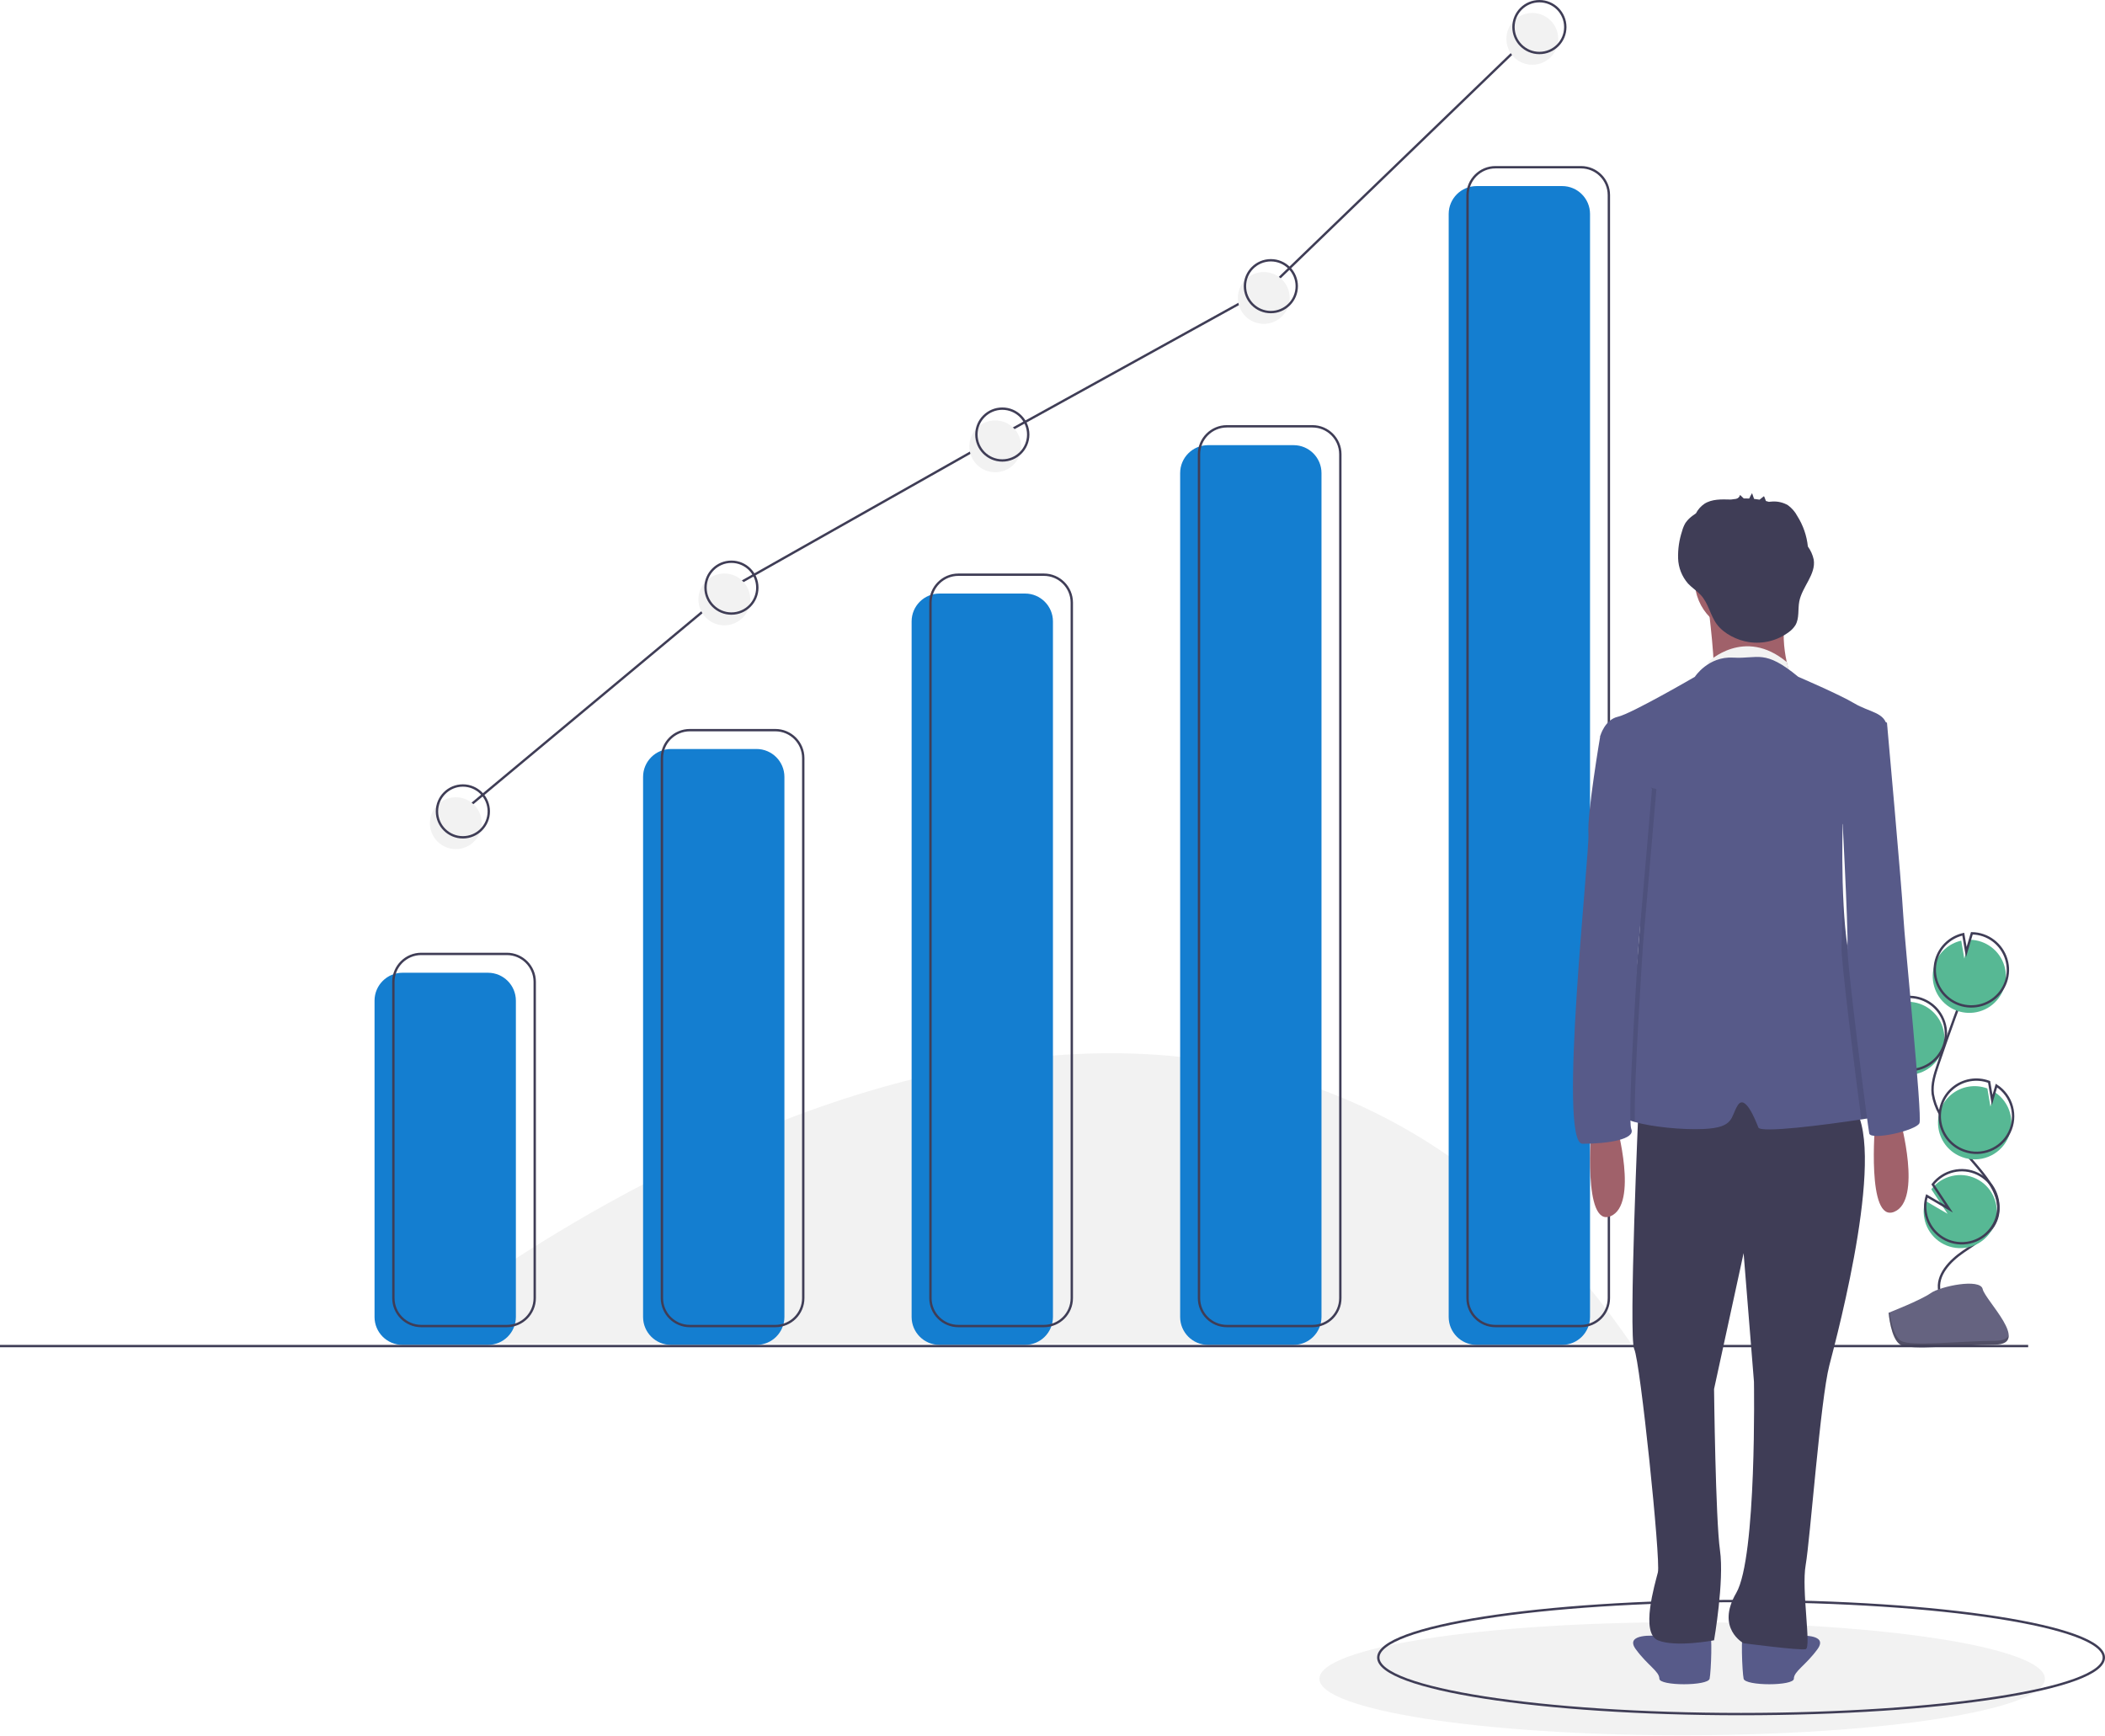
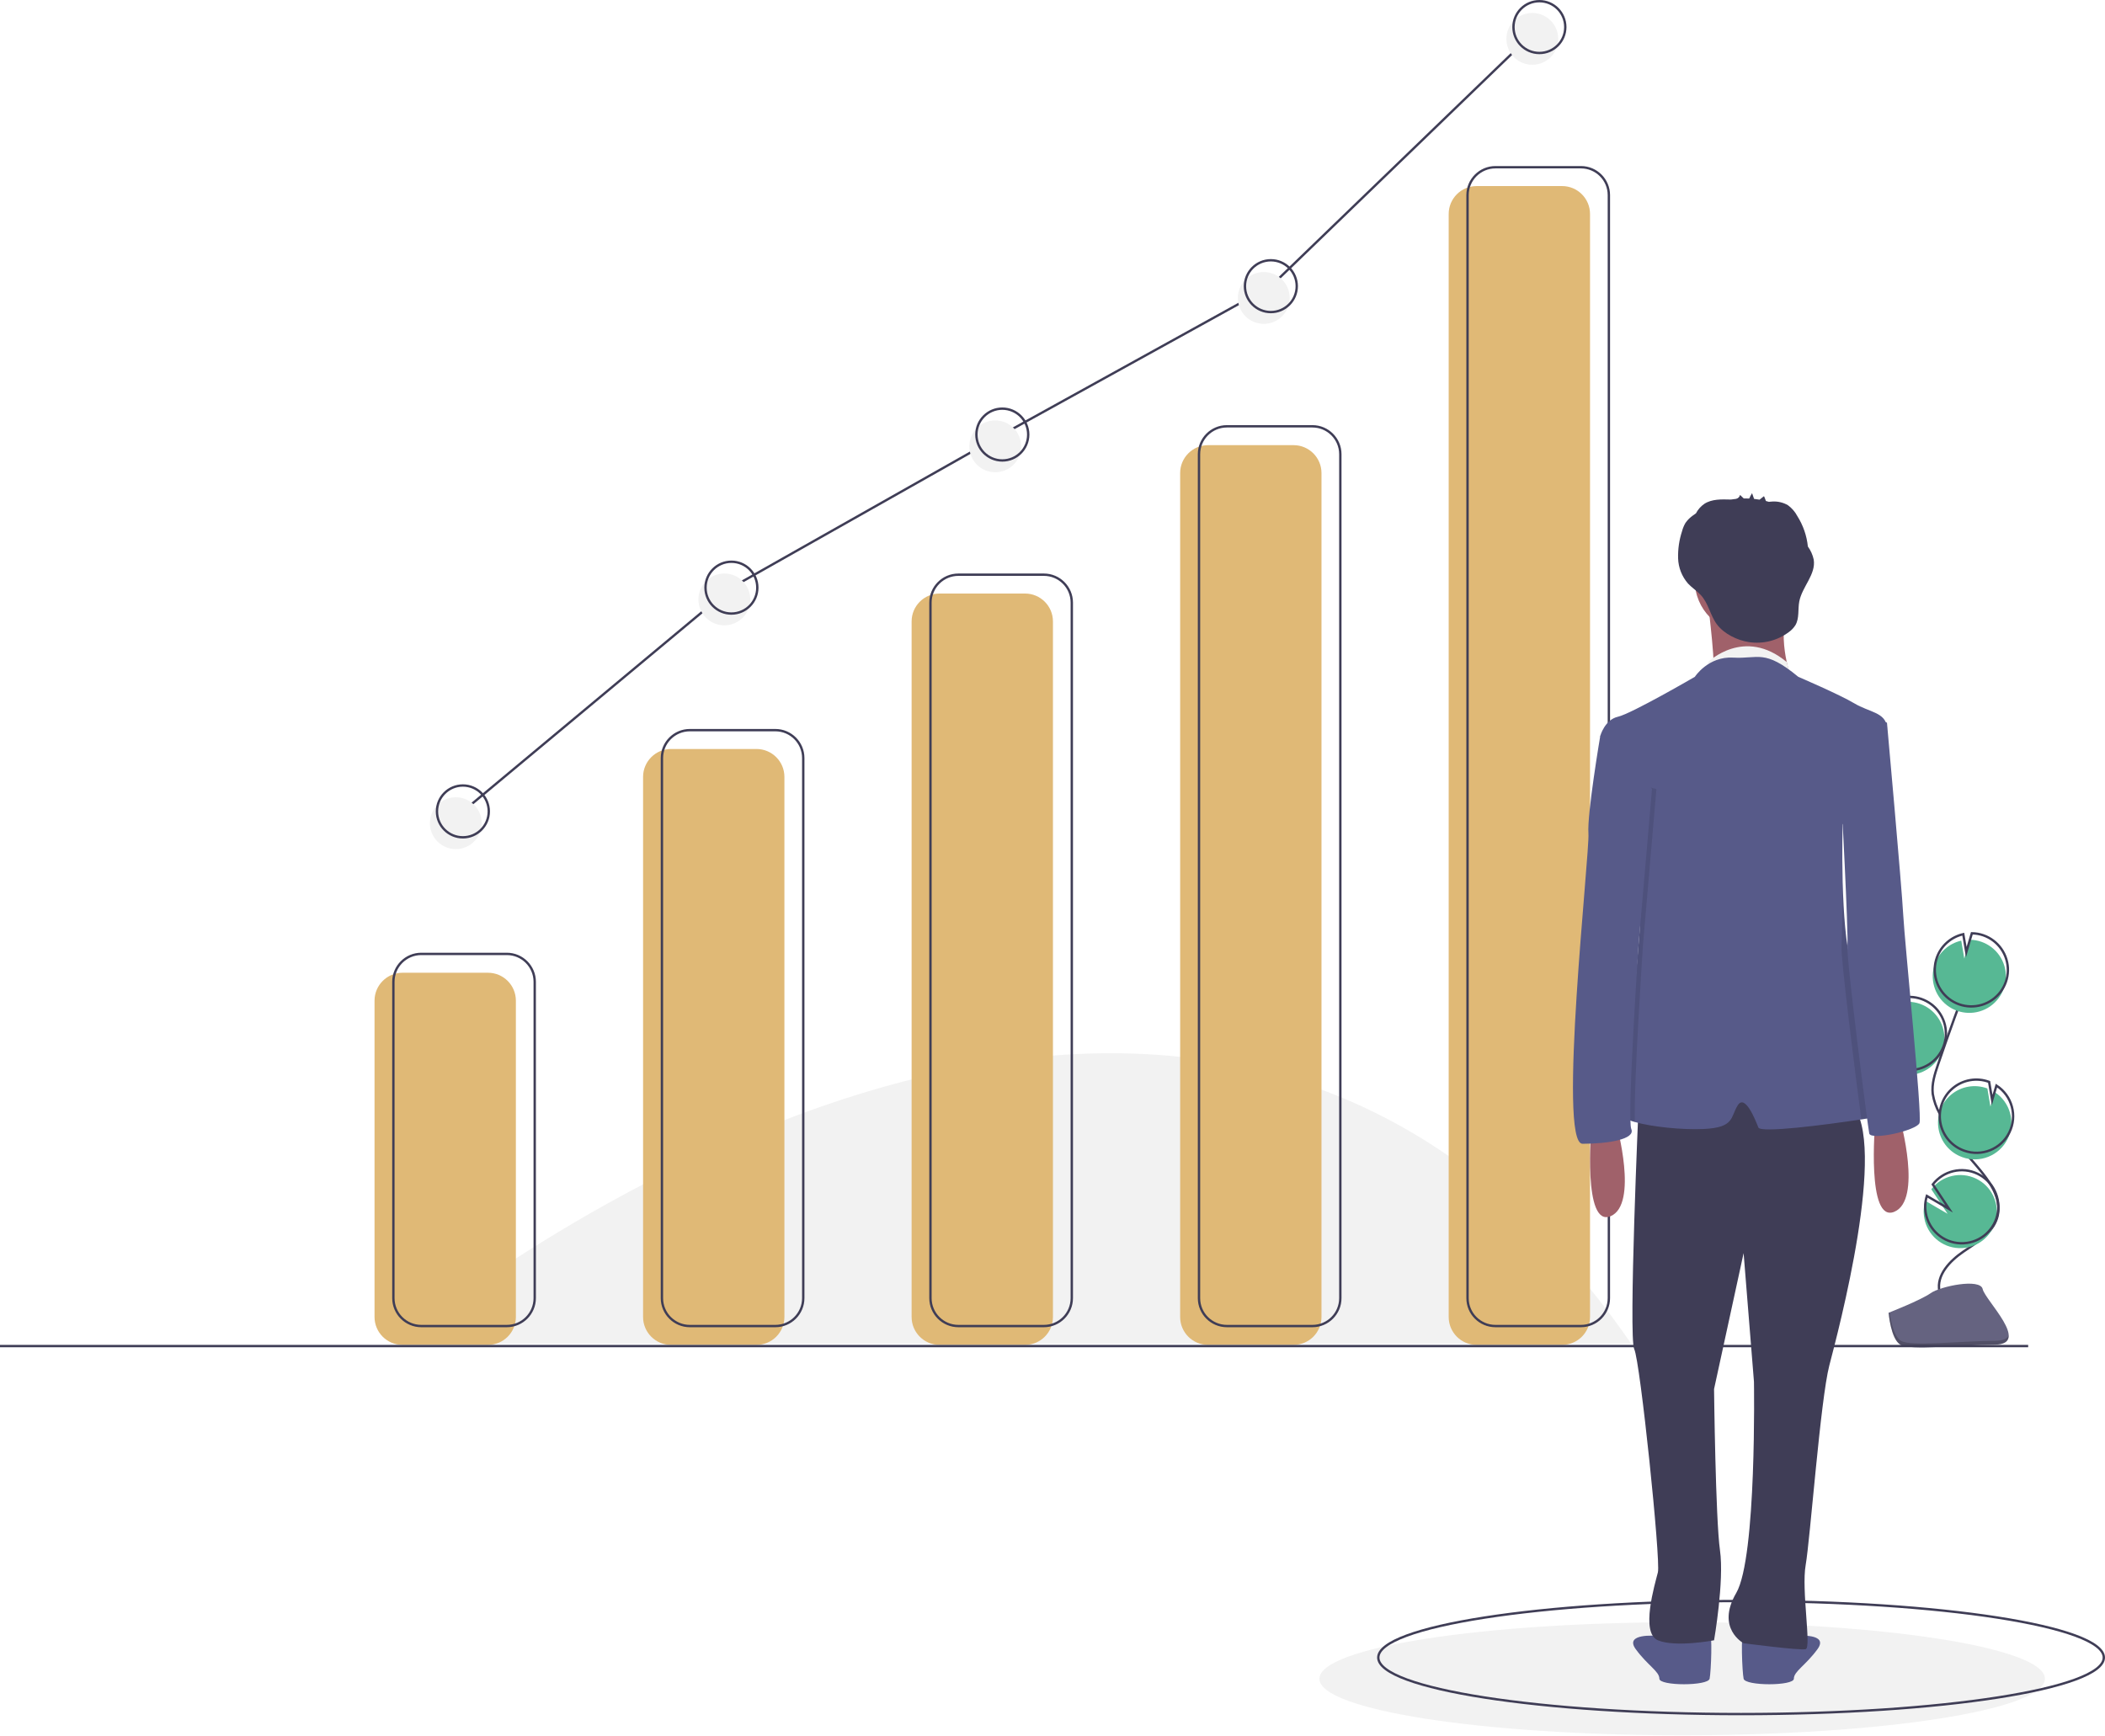
<svg xmlns="http://www.w3.org/2000/svg" id="e9a400c3-14c4-48e9-ac4d-1e6d0c39fdb5" data-name="Layer 1" width="893.617" height="736.75" viewBox="0 0 893.617 736.75">
  <path d="M321.941,651.875s332.5-277.5,524,0" transform="translate(-153.4415 -81.375)" fill="#f2f2f2" />
  <ellipse cx="714.117" cy="712.75" rx="154" ry="24" fill="#f2f2f2" />
  <ellipse cx="739.117" cy="703.75" rx="154" ry="24" fill="none" stroke="#3f3d56" stroke-miterlimit="10" />
  <path d="M958.047,536.825a15.529,15.529,0,1,0,2.068-29.782l.389,7.993-3.781-6.85a15.47,15.47,0,0,0-7.971,8.747,15.227,15.227,0,0,0-.893,4.201A15.526,15.526,0,0,0,958.047,536.825Z" transform="translate(-153.4415 -81.375)" fill="#57b894" />
  <path d="M976.758,629.527c-1.335-6.797,4.449-12.824,10.163-16.741s12.389-7.766,14.339-14.413c2.802-9.553-5.544-18.302-12.039-25.847a93.49,93.49,0,0,1-12.329-18.323,25.222,25.222,0,0,1-2.949-8.331c-.512-4.235.848-8.448,2.219-12.488q6.849-20.184,14.645-40.03" transform="translate(-153.4415 -81.375)" fill="none" stroke="#3f3d56" stroke-miterlimit="10" />
  <path d="M958.686,534.767a15.529,15.529,0,1,0,2.068-29.782l.389,7.993-3.781-6.85a15.47,15.47,0,0,0-7.971,8.747,15.227,15.227,0,0,0-.893,4.201A15.526,15.526,0,0,0,958.686,534.767Z" transform="translate(-153.4415 -81.375)" fill="none" stroke="#3f3d56" stroke-miterlimit="10" />
  <path d="M974.86,490.594a15.511,15.511,0,0,1,11.177-9.847l1.279,7.598,2.37-7.98a15.527,15.527,0,1,1-14.826,10.229Z" transform="translate(-153.4415 -81.375)" fill="#57b894" />
  <path d="M975.713,487.85a15.511,15.511,0,0,1,11.177-9.847l1.279,7.598,2.37-7.98a15.527,15.527,0,1,1-14.826,10.229Z" transform="translate(-153.4415 -81.375)" fill="none" stroke="#3f3d56" stroke-miterlimit="10" />
  <path d="M986.494,572.68a15.527,15.527,0,0,0,13.743-27.624L998.416,551.189l-1.292-7.688a.271.271,0,0,0-.04-.015,15.528,15.528,0,1,0-10.59,29.194Z" transform="translate(-153.4415 -81.375)" fill="#57b894" />
  <path d="M987.233,569.901a15.527,15.527,0,0,0,13.743-27.624l-1.821,6.133-1.292-7.688a.271.271,0,0,0-.04-.015,15.528,15.528,0,1,0-10.59,29.194Z" transform="translate(-153.4415 -81.375)" fill="none" stroke="#3f3d56" stroke-miterlimit="10" />
  <path d="M970.328,598.468a15.52,15.52,0,1,0,2.992-12.16l6.919,10.413-9.453-5.527A15.383,15.383,0,0,0,970.328,598.468Z" transform="translate(-153.4415 -81.375)" fill="#57b894" />
  <path d="M970.968,596.41a15.52,15.52,0,1,0,2.992-12.16l6.919,10.413-9.453-5.527A15.383,15.383,0,0,0,970.968,596.41Z" transform="translate(-153.4415 -81.375)" fill="none" stroke="#3f3d56" stroke-miterlimit="10" />
  <path d="M955.198,638.734s13.703-5.37,17.833-8.311,21.079-6.452,22.103-1.736,20.593,23.457,5.122,23.581-35.947,2.538-40.069.028S955.198,638.734,955.198,638.734Z" transform="translate(-153.4415 -81.375)" fill="#656380" />
  <path d="M1000.533,650.627c-15.471.125-35.947,2.538-40.069.028-3.139-1.912-4.39-8.773-4.808-11.938-.29.012-.457.018-.457.018s.868,11.052,4.99,13.562,24.598.097,40.069-.028c4.466-.036,6.008-1.625,5.924-3.978C1005.56,649.712,1003.856,650.6,1000.533,650.627Z" transform="translate(-153.4415 -81.375)" opacity="0.2" />
-   <rect x="159" y="413" width="60" height="158" rx="11.851" fill="#147ed0" />
-   <rect x="273" y="318" width="60" height="253" rx="11.851" fill="#147ed0" />
-   <rect x="387" y="252" width="60" height="319" rx="11.851" fill="#147ed0" />
-   <rect x="501" y="189" width="60" height="382" rx="11.851" fill="#147ed0" />
-   <rect x="615" y="79" width="60" height="492" rx="11.851" fill="#147ed0" />
+   <rect x="159" y="413" width="60" height="158" rx="11.851" fill="#e0b976" />
+   <rect x="273" y="318" width="60" height="253" rx="11.851" fill="#e0b976" />
+   <rect x="387" y="252" width="60" height="319" rx="11.851" fill="#e0b976" />
+   <rect x="501" y="189" width="60" height="382" rx="11.851" fill="#e0b976" />
+   <rect x="615" y="79" width="60" height="492" rx="11.851" fill="#e0b976" />
  <rect x="167" y="405" width="60" height="158" rx="11.851" fill="none" stroke="#3f3d56" stroke-miterlimit="10" />
  <rect x="281" y="310" width="60" height="253" rx="11.851" fill="none" stroke="#3f3d56" stroke-miterlimit="10" />
  <rect x="395" y="244" width="60" height="319" rx="11.851" fill="none" stroke="#3f3d56" stroke-miterlimit="10" />
  <rect x="509" y="181" width="60" height="382" rx="11.851" fill="none" stroke="#3f3d56" stroke-miterlimit="10" />
  <rect x="623" y="71" width="60" height="492" rx="11.851" fill="none" stroke="#3f3d56" stroke-miterlimit="10" />
  <line x1="861" y1="571.5" y2="571.5" fill="none" stroke="#3f3d56" stroke-miterlimit="10" />
  <path d="M960.145,556.951s9.411,33.879-2.51,38.898-8.156-37.643-8.156-37.643Z" transform="translate(-153.4415 -81.375)" fill="#a0616a" />
  <path d="M874.82,774.028s-8.783-.627-11.92,1.255a7.571,7.571,0,0,1-6.274.627s-13.803-1.255-8.783,5.647S857.88,790.968,857.88,794.104s20.704,3.137,21.331,0,1.255-19.449,0-20.076S874.82,774.028,874.82,774.028Z" transform="translate(-153.4415 -81.375)" fill="#575a89" />
  <path d="M898.033,774.028s8.783-.627,11.92,1.255a7.571,7.571,0,0,0,6.274.627s13.803-1.255,8.783,5.647-10.038,9.411-10.038,12.548-20.704,3.137-21.331,0-1.255-19.449,0-20.076S898.033,774.028,898.033,774.028Z" transform="translate(-153.4415 -81.375)" fill="#575a89" />
  <path d="M849.097,550.05s-4.392,99.128-1.882,104.147,11.293,89.717,10.038,94.736-7.529,25.723,0,28.86,23.841,0,23.841,0,4.392-25.096,2.51-38.271-2.51-68.386-2.51-68.386l12.548-57.72,4.392,54.583s1.255,74.659-7.529,89.717,3.137,21.331,3.137,21.331,23.841,3.137,26.35,2.51-1.882-25.096,0-35.761,6.274-70.268,10.038-84.698,25.096-94.736,9.411-111.048S849.097,550.05,849.097,550.05Z" transform="translate(-153.4415 -81.375)" fill="#3f3d56" />
  <circle cx="741.455" cy="246.579" r="21.959" fill="#a0616a" />
  <path d="M878.584,337.992s3.764,30.115,1.882,30.742,33.252,0,33.252,0-6.901-18.194,0-32.624Z" transform="translate(-153.4415 -81.375)" fill="#a0616a" />
  <path d="M878.584,362.46s15.291-15.057,33.369,0l1.17,4.488-9.443-.097H878.584Z" transform="translate(-153.4415 -81.375)" fill="#f2f2f2" />
  <path d="M953.243,555.069c-1.449.289-5.0.878-9.63,1.581-15.415,2.328-42.731,5.854-43.698,3.438-1.255-3.137-5.647-14.43-8.783-9.411s-1.255,9.411-14.43,10.038c-8.965.427-21.996-.891-29.211-2.961-3.388-.972-5.496-2.108-5.295-3.313.627-3.764,7.529-75.287,7.529-82.188s2.51-40.153,2.51-40.153l-18.031-35.479-1.418-2.792s1.882-6.901,7.529-8.156S872.937,368.734,872.937,368.734s5.647-8.783,16.312-8.156,13.175-3.764,27.605,8.156c0,0,17.567,7.529,23.841,11.293s13.175,3.764,13.803,10.038c.125,1.261-.558,3.689-1.732,6.757-4.298,11.243-15.158,31.137-16.858,34.237-.151.27-.232.414-.232.414s-.326,11.28.019,24.487v.031c.339,12.667,1.292,27.103,3.745,35.084C944.46,507.387,959.517,553.814,953.243,555.069Z" transform="translate(-153.4415 -81.375)" fill="#575a89" />
  <path d="M923.402,318.94a14.958,14.958,0,0,0-2.482-5.546,29.963,29.963,0,0,0-4.473-12.905,13.54,13.54,0,0,0-4.007-4.625,11.83,11.83,0,0,0-6.305-1.572c-.4-.007-1.12.115-1.769.144-.415-.128-.833-.243-1.253-.351-.245-.545-.73-2.133-.866-2.025l-1.83,1.454c-.774-.134-1.551-.239-2.332-.322q-.426-1.216-.852-2.431a16.661,16.661,0,0,0-1.209,2.272q-1.165-.057-2.332-.04l-1.555-1.494a2.193,2.193,0,0,1-1.715,1.68c-.716.073-1.428.169-2.138.284-.058-0-.116,0-.173-.001-3.829-.096-7.95-.267-11.152,1.835a10.989,10.989,0,0,0-3.55,4.029c-.392.266-.785.531-1.166.814a12.748,12.748,0,0,0-3.285,3.256,13.809,13.809,0,0,0-1.453,3.522,33.761,33.761,0,0,0-1.673,11.534A17.117,17.117,0,0,0,870.04,329.133c1.642,1.765,3.73,3.068,5.375,4.83,3.386,3.629,4.021,8.691,6.917,12.531,3.064,4.062,8.655,6.734,13.565,7.5a22.66,22.66,0,0,0,16.88-4.21,10.443,10.443,0,0,0,2.874-3.013c1.704-2.948.982-6.653,1.615-9.999C918.453,330.501,924.438,325.238,923.402,318.94Z" transform="translate(-153.4415 -81.375)" fill="#3f3d56" />
  <path d="M839.686,558.833s9.411,33.879-2.51,38.898-8.156-37.643-8.156-37.643Z" transform="translate(-153.4415 -81.375)" fill="#a0616a" />
  <path d="M850.972,481.953s-4.116,61.083-3.482,75.801c-3.388-.972-5.496-2.108-5.295-3.313.627-3.764,7.529-75.287,7.529-82.188s2.51-40.153,2.51-40.153l-18.031-35.479c.289-1.757.464-2.792.464-2.792l9.097,19.135,12.861,3.451Z" transform="translate(-153.4415 -81.375)" opacity="0.1" />
  <path d="M837.176,390.065l-4.392,3.764s-5.647,33.252-5.019,41.408-13.175,131.752-2.51,131.752,22.586-1.882,20.704-6.274,3.133-78.762,3.133-78.762l5.65-65.537Z" transform="translate(-153.4415 -81.375)" fill="#575a89" />
  <path d="M952.767,396.822c-4.298,11.243-15.158,31.137-16.858,34.237.05-8.024.082-13.702.082-13.702l13.175-26.978,2.823-2.196S952.29,391.502,952.767,396.822Z" transform="translate(-153.4415 -81.375)" opacity="0.1" />
  <path d="M953.243,555.069c-1.449.289-5.0.878-9.63,1.581-2.403-17.768-8.827-68.862-8.42-73.674.201-2.372.37-14.091.502-26.984.339,12.667,1.292,27.103,3.745,35.084C944.46,507.387,959.517,553.814,953.243,555.069Z" transform="translate(-153.4415 -81.375)" opacity="0.1" />
  <path d="M945.087,385.673l9.411,2.51s6.274,69.64,6.901,81.561,8.156,85.325,6.901,88.462-20.704,7.529-21.331,4.392-9.748-73.921-9.266-79.623-2.655-64.677-2.655-64.677Z" transform="translate(-153.4415 -81.375)" fill="#575a89" />
  <polyline points="196.5 344.5 310.5 249.5 425.5 184.5 539.5 121.5 653.5 11.5" fill="none" stroke="#3f3d56" stroke-miterlimit="10" />
  <circle cx="193.5" cy="349.5" r="11" fill="#f2f2f2" />
  <circle cx="307.5" cy="254.5" r="11" fill="#f2f2f2" />
  <circle cx="422.5" cy="189.5" r="11" fill="#f2f2f2" />
  <circle cx="536.5" cy="126.5" r="11" fill="#f2f2f2" />
  <circle cx="650.5" cy="16.5" r="11" fill="#f2f2f2" />
  <circle cx="196.5" cy="344.5" r="11" fill="none" stroke="#3f3d56" stroke-miterlimit="10" />
  <circle cx="310.5" cy="249.5" r="11" fill="none" stroke="#3f3d56" stroke-miterlimit="10" />
  <circle cx="425.5" cy="184.5" r="11" fill="none" stroke="#3f3d56" stroke-miterlimit="10" />
  <circle cx="539.5" cy="121.5" r="11" fill="none" stroke="#3f3d56" stroke-miterlimit="10" />
  <circle cx="653.5" cy="11.5" r="11" fill="none" stroke="#3f3d56" stroke-miterlimit="10" />
</svg>
